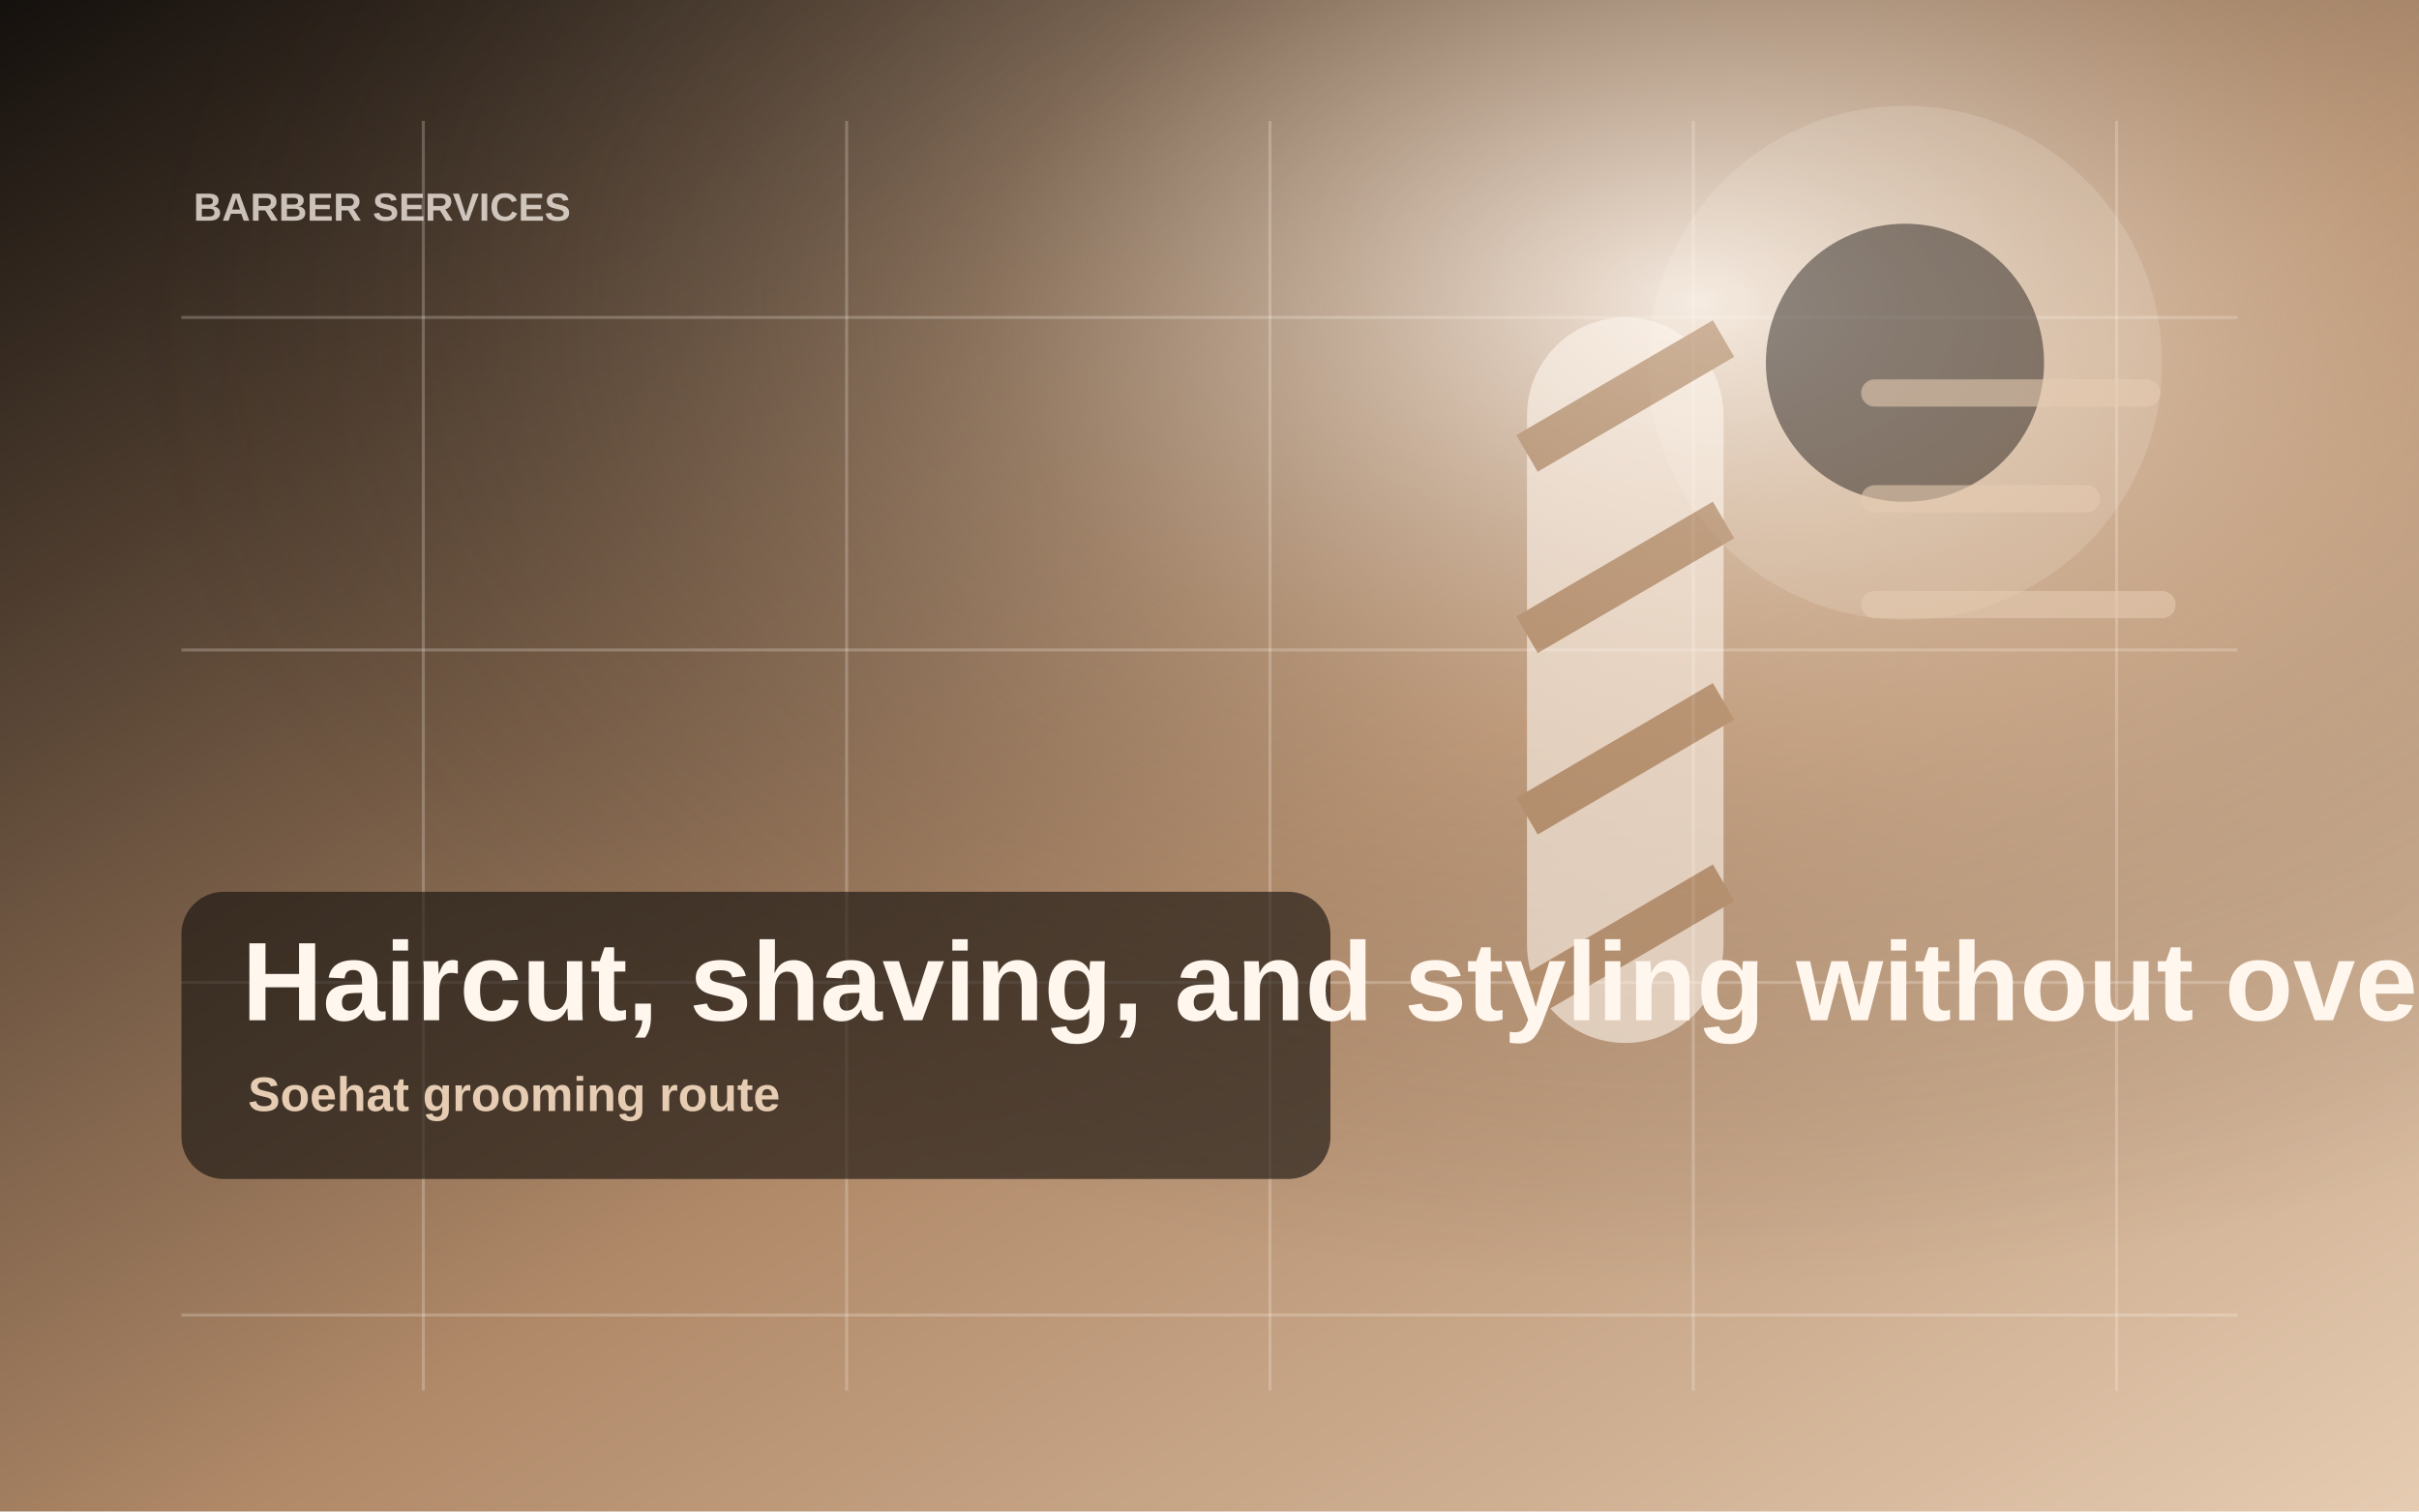
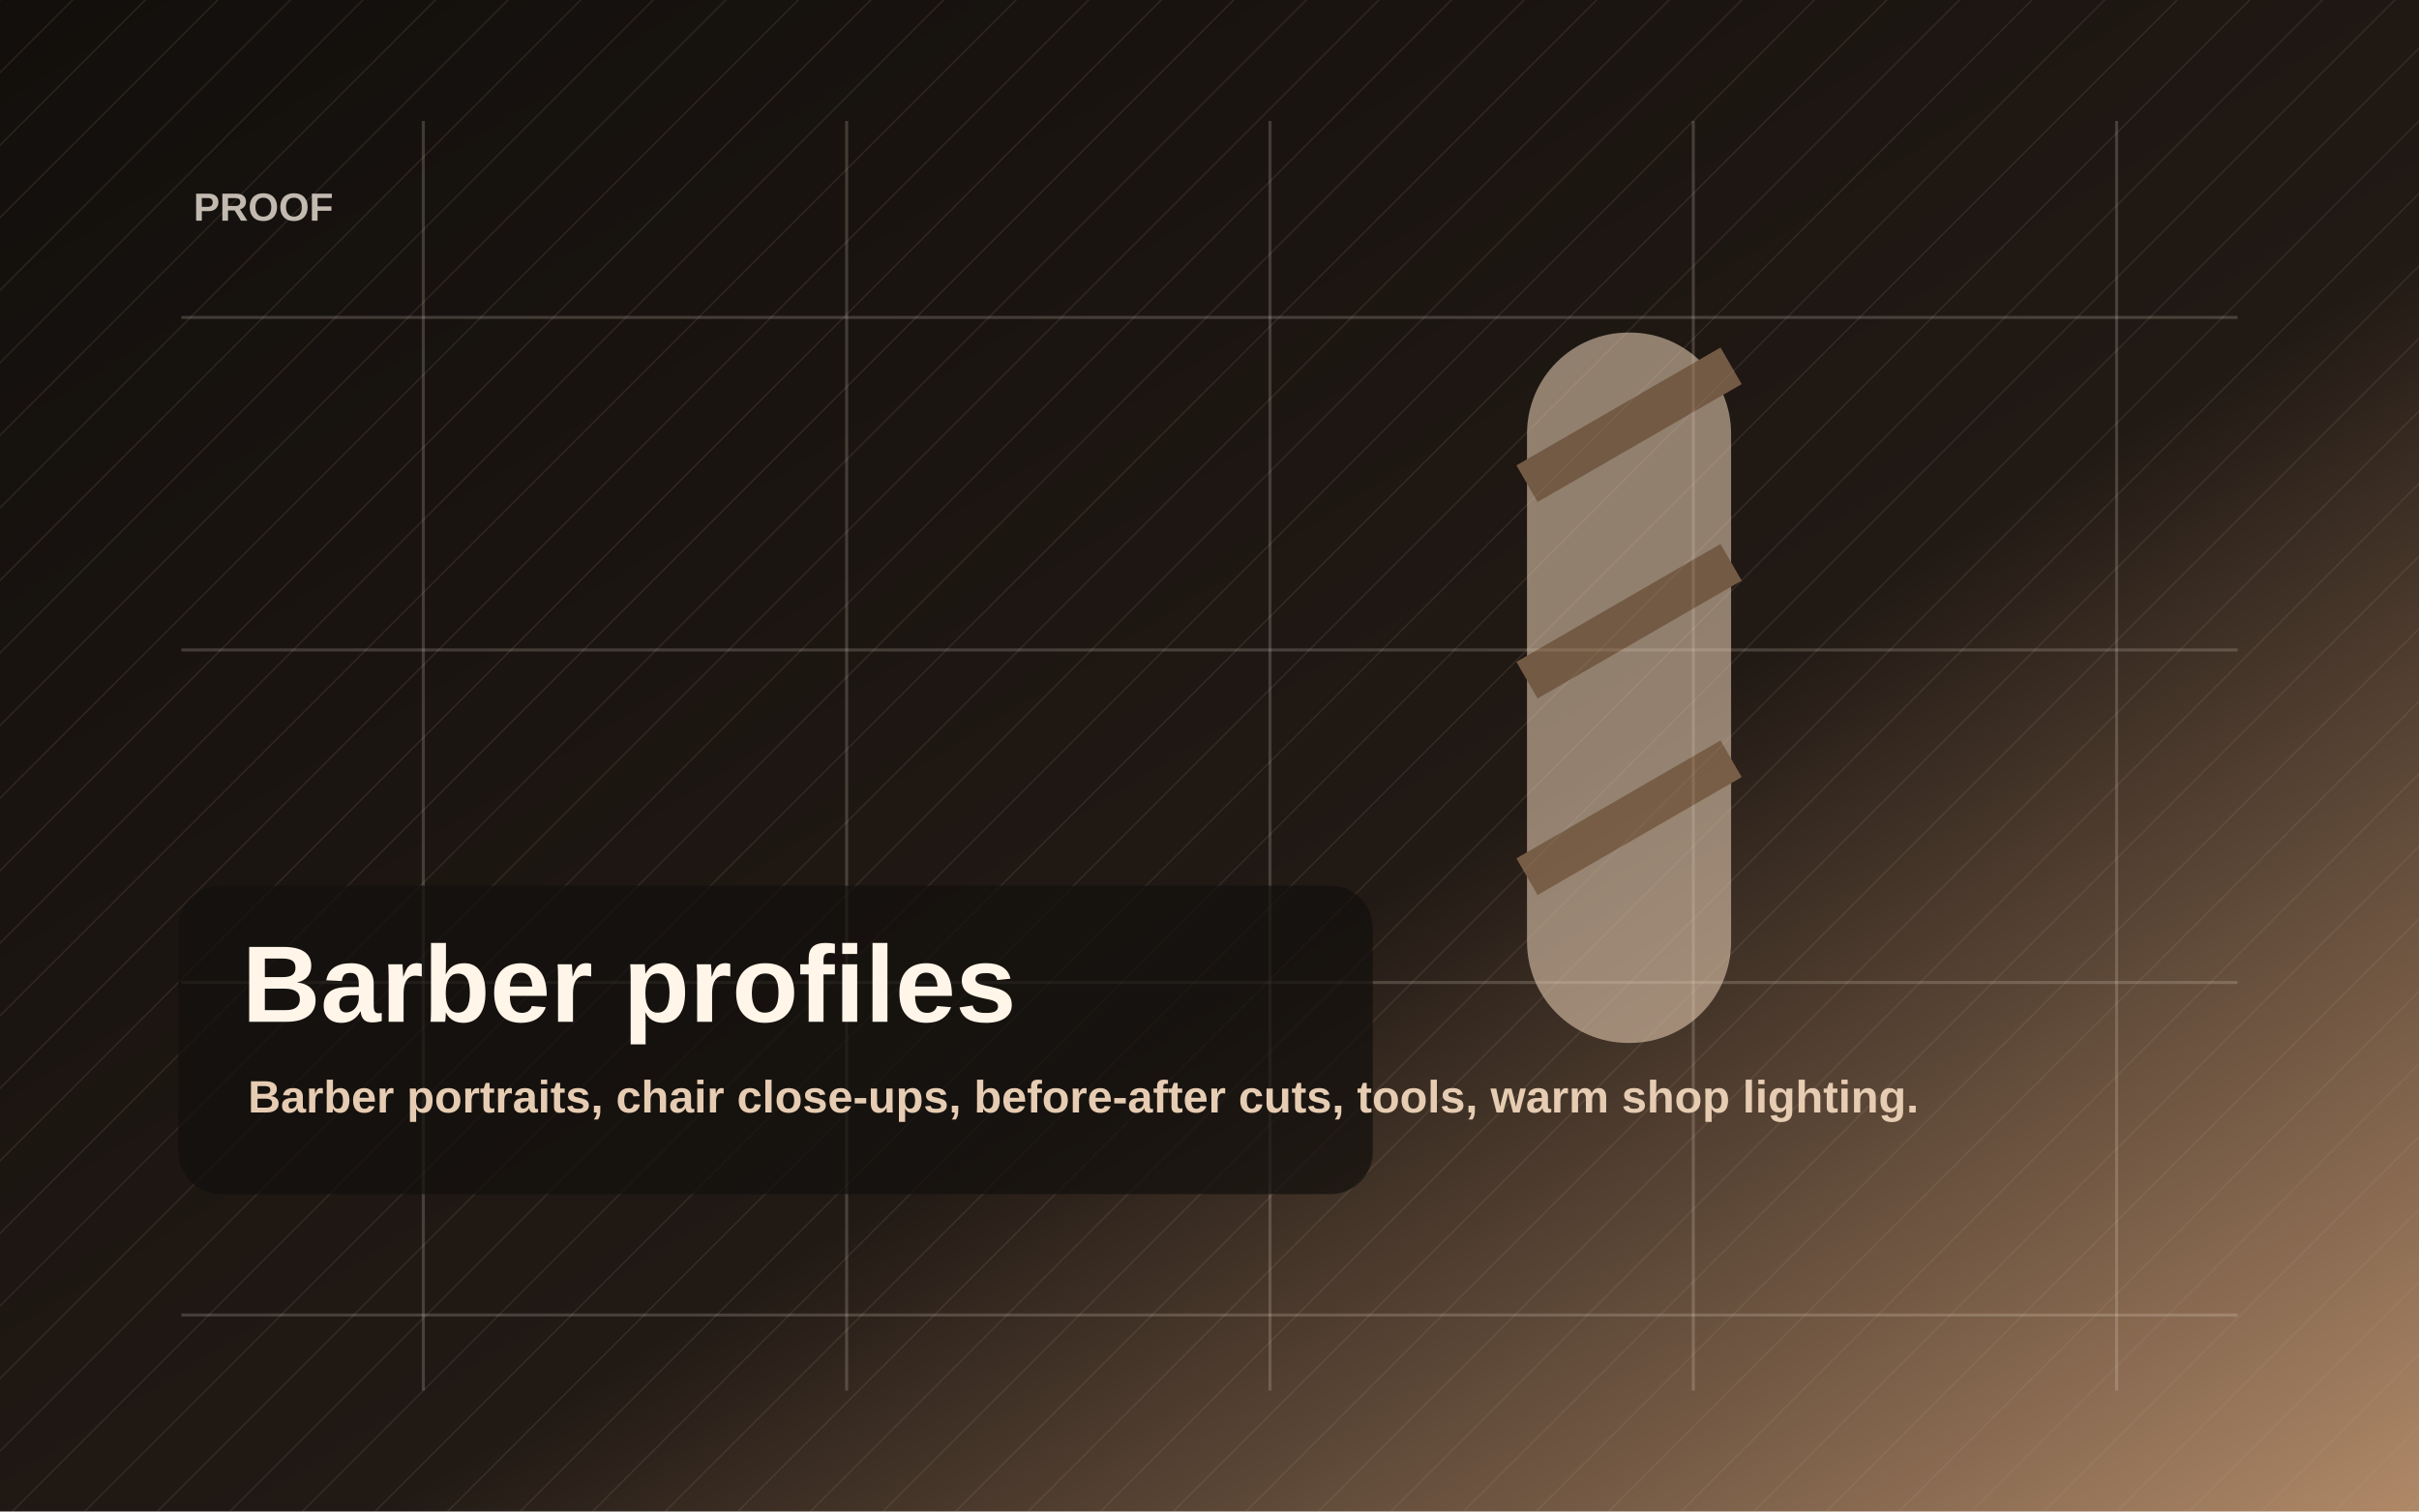
- <svg xmlns="http://www.w3.org/2000/svg" width="1600" height="1000" viewBox="0 0 1600 1000" role="img" aria-label="Haircut, shaving, and styling without overexplaining.">
+ <svg xmlns="http://www.w3.org/2000/svg" width="1600" height="1000" viewBox="0 0 1600 1000" role="img" aria-label="Barber profiles">
  <defs>
    <linearGradient id="bg" x1="0" x2="1" y1="0" y2="1">
-       <stop offset="0" stop-color="#14100d" />
-       <stop offset="0.55" stop-color="#b08968" />
-       <stop offset="1" stop-color="#e6ccb2" />
+       <stop offset="0" stop-color="#120f0c" />
+       <stop offset=".58" stop-color="#211914" />
+       <stop offset="1" stop-color="#b08968" />
    </linearGradient>
-     <radialGradient id="glow" cx="70%" cy="20%" r="65%">
-       <stop offset="0" stop-color="#fff6ee" stop-opacity=".9" />
-       <stop offset=".45" stop-color="#e6ccb2" stop-opacity=".25" />
-       <stop offset="1" stop-color="#14100d" stop-opacity="0" />
-     </radialGradient>
+     <pattern id="grain" width="48" height="48" patternUnits="userSpaceOnUse">
+       <path d="M0 48L48 0M-12 12L12-12M36 60L60 36" stroke="#bda892" stroke-opacity=".13" />
+     </pattern>
  </defs>
  <rect width="1600" height="1000" fill="url(#bg)" />
-   <rect width="1600" height="1000" fill="url(#glow)" />
-   <g fill="none" stroke="#fff6ee" stroke-opacity=".24" stroke-width="2">
-     <path d="M120 210 H1480 M120 430 H1480 M120 650 H1480 M120 870 H1480" />
-     <path d="M280 80 V920 M560 80 V920 M840 80 V920 M1120 80 V920 M1400 80 V920" />
+   <rect width="1600" height="1000" fill="url(#grain)" />
+   <g fill="none" stroke="#fff5e8" stroke-opacity=".18" stroke-width="2">
+     <path d="M120 210H1480M120 430H1480M120 650H1480M120 870H1480" />
+     <path d="M280 80V920M560 80V920M840 80V920M1120 80V920M1400 80V920" />
  </g>
-   <circle cx="1260" cy="240" r="170" fill="#fff6ee" opacity=".16" />
-   <circle cx="1260" cy="240" r="92" fill="#14100d" opacity=".45" />
  <g opacity=".58">
-     <rect x="1010" y="210" width="130" height="480" rx="65" fill="#fff6ee" />
-     <path d="M1010 300l130-76M1010 420l130-76M1010 540l130-76M1010 660l130-76" stroke="#b08968" stroke-width="28" />
-     <path d="M1240 260h180M1240 330h140M1240 400h190" stroke="#e6ccb2" stroke-width="18" stroke-linecap="round" />
+     <rect x="1010" y="220" width="135" height="470" rx="67" fill="#e6ccb2" />
+     <path d="M1010 320l135-78M1010 450l135-78M1010 580l135-78" stroke="#b08968" stroke-width="28" />
  </g>
-   <rect x="120" y="590" width="760" height="190" rx="28" fill="#14100d" opacity=".62" />
-   <text x="160" y="675" font-family="Arial, Helvetica, sans-serif" font-size="74" font-weight="900" fill="#fff6ee">Haircut, shaving, and styling without overexplaining.</text>
-   <text x="164" y="735" font-family="Arial, Helvetica, sans-serif" font-size="32" font-weight="700" fill="#e6ccb2">Soehat grooming route</text>
-   <text x="128" y="146" font-family="Arial, Helvetica, sans-serif" font-size="26" font-weight="800" fill="#fff6ee" opacity=".74">BARBER SERVICES</text>
+   <rect x="118" y="586" width="790" height="204" rx="28" fill="#120f0c" opacity=".72" />
+   <text x="160" y="676" font-family="Arial, Helvetica, sans-serif" font-size="72" font-weight="900" fill="#fff5e8">Barber profiles</text>
+   <text x="164" y="736" font-family="Arial, Helvetica, sans-serif" font-size="30" font-weight="700" fill="#e6ccb2">Barber portraits, chair close-ups, before-after cuts, tools, warm shop lighting.</text>
+   <text x="128" y="146" font-family="Arial, Helvetica, sans-serif" font-size="26" font-weight="800" fill="#fff5e8" opacity=".74">PROOF</text>
</svg>
